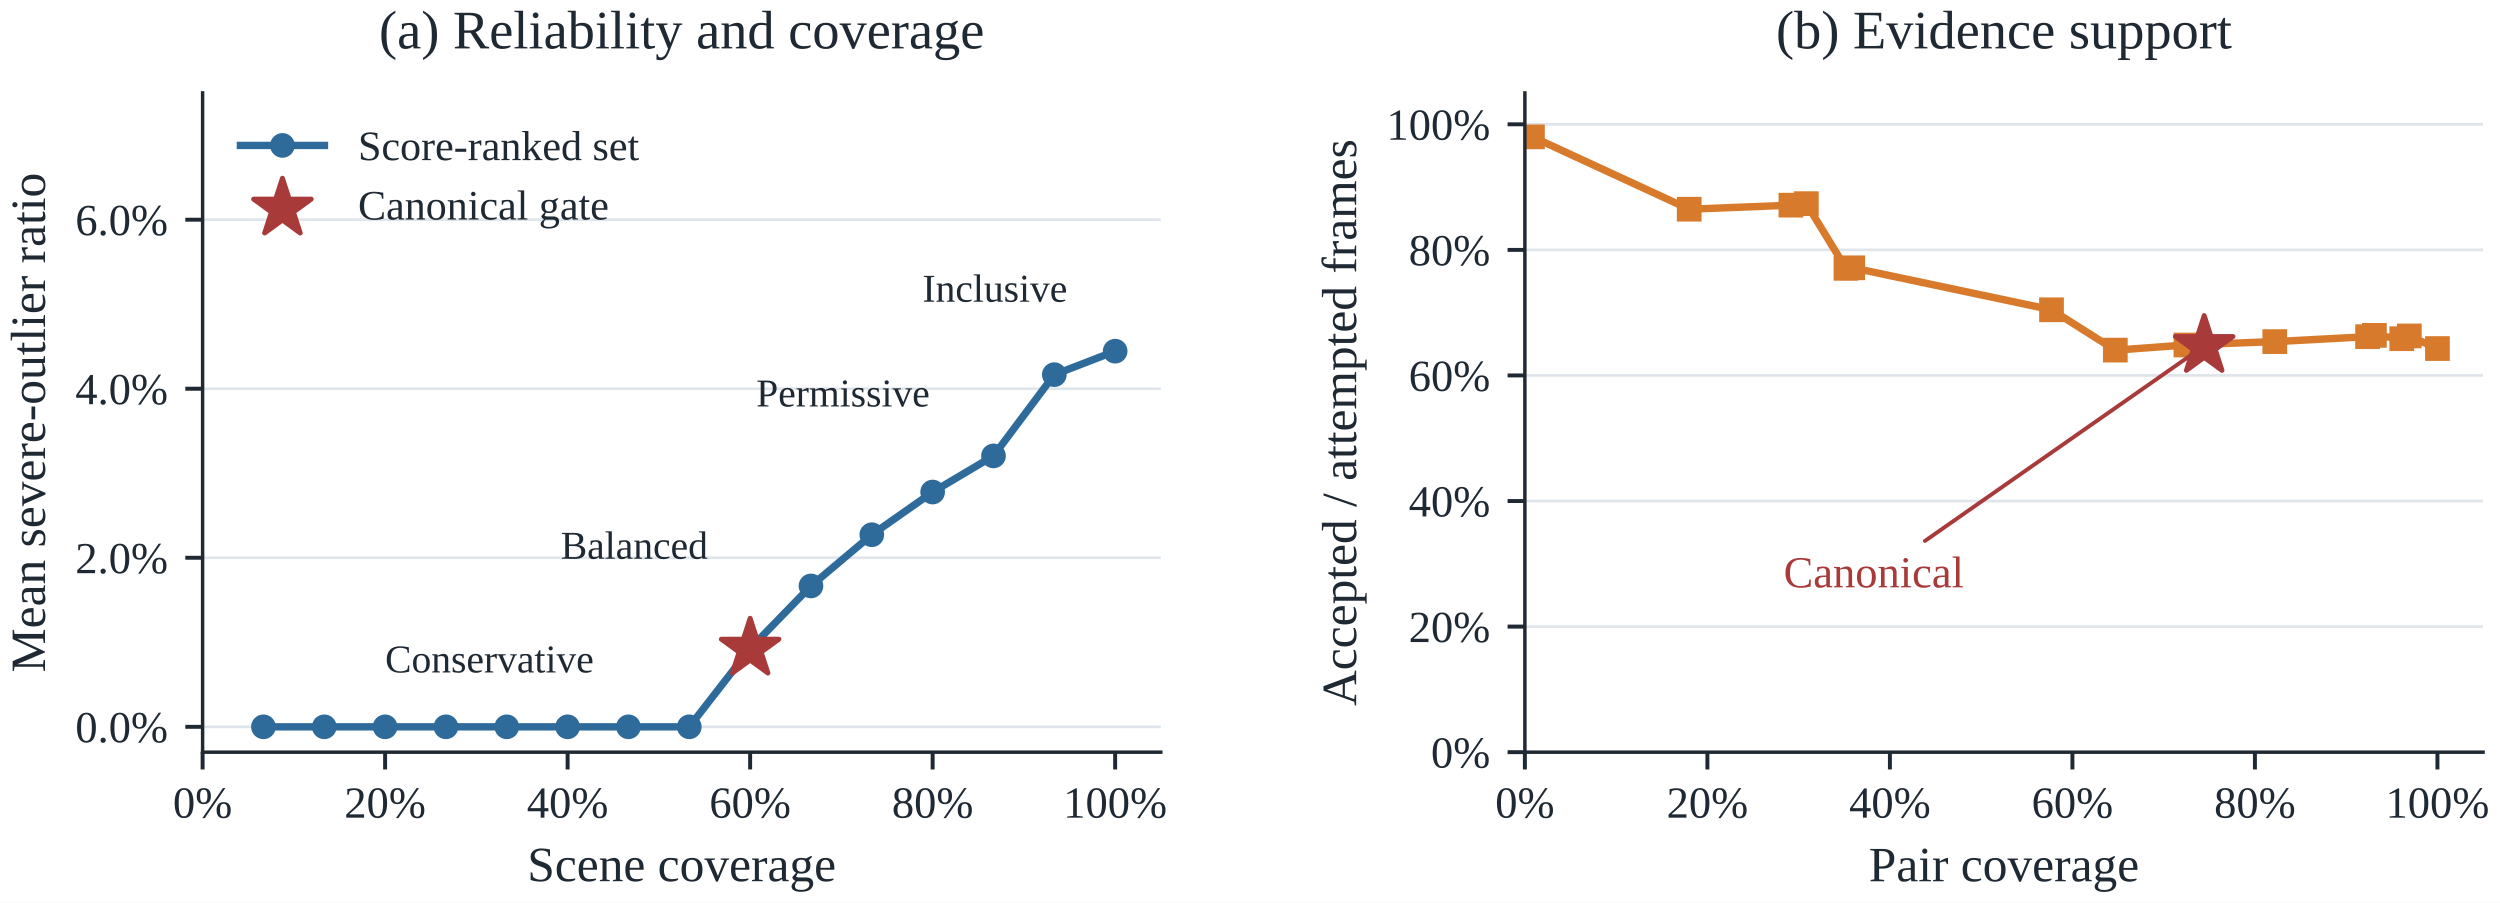
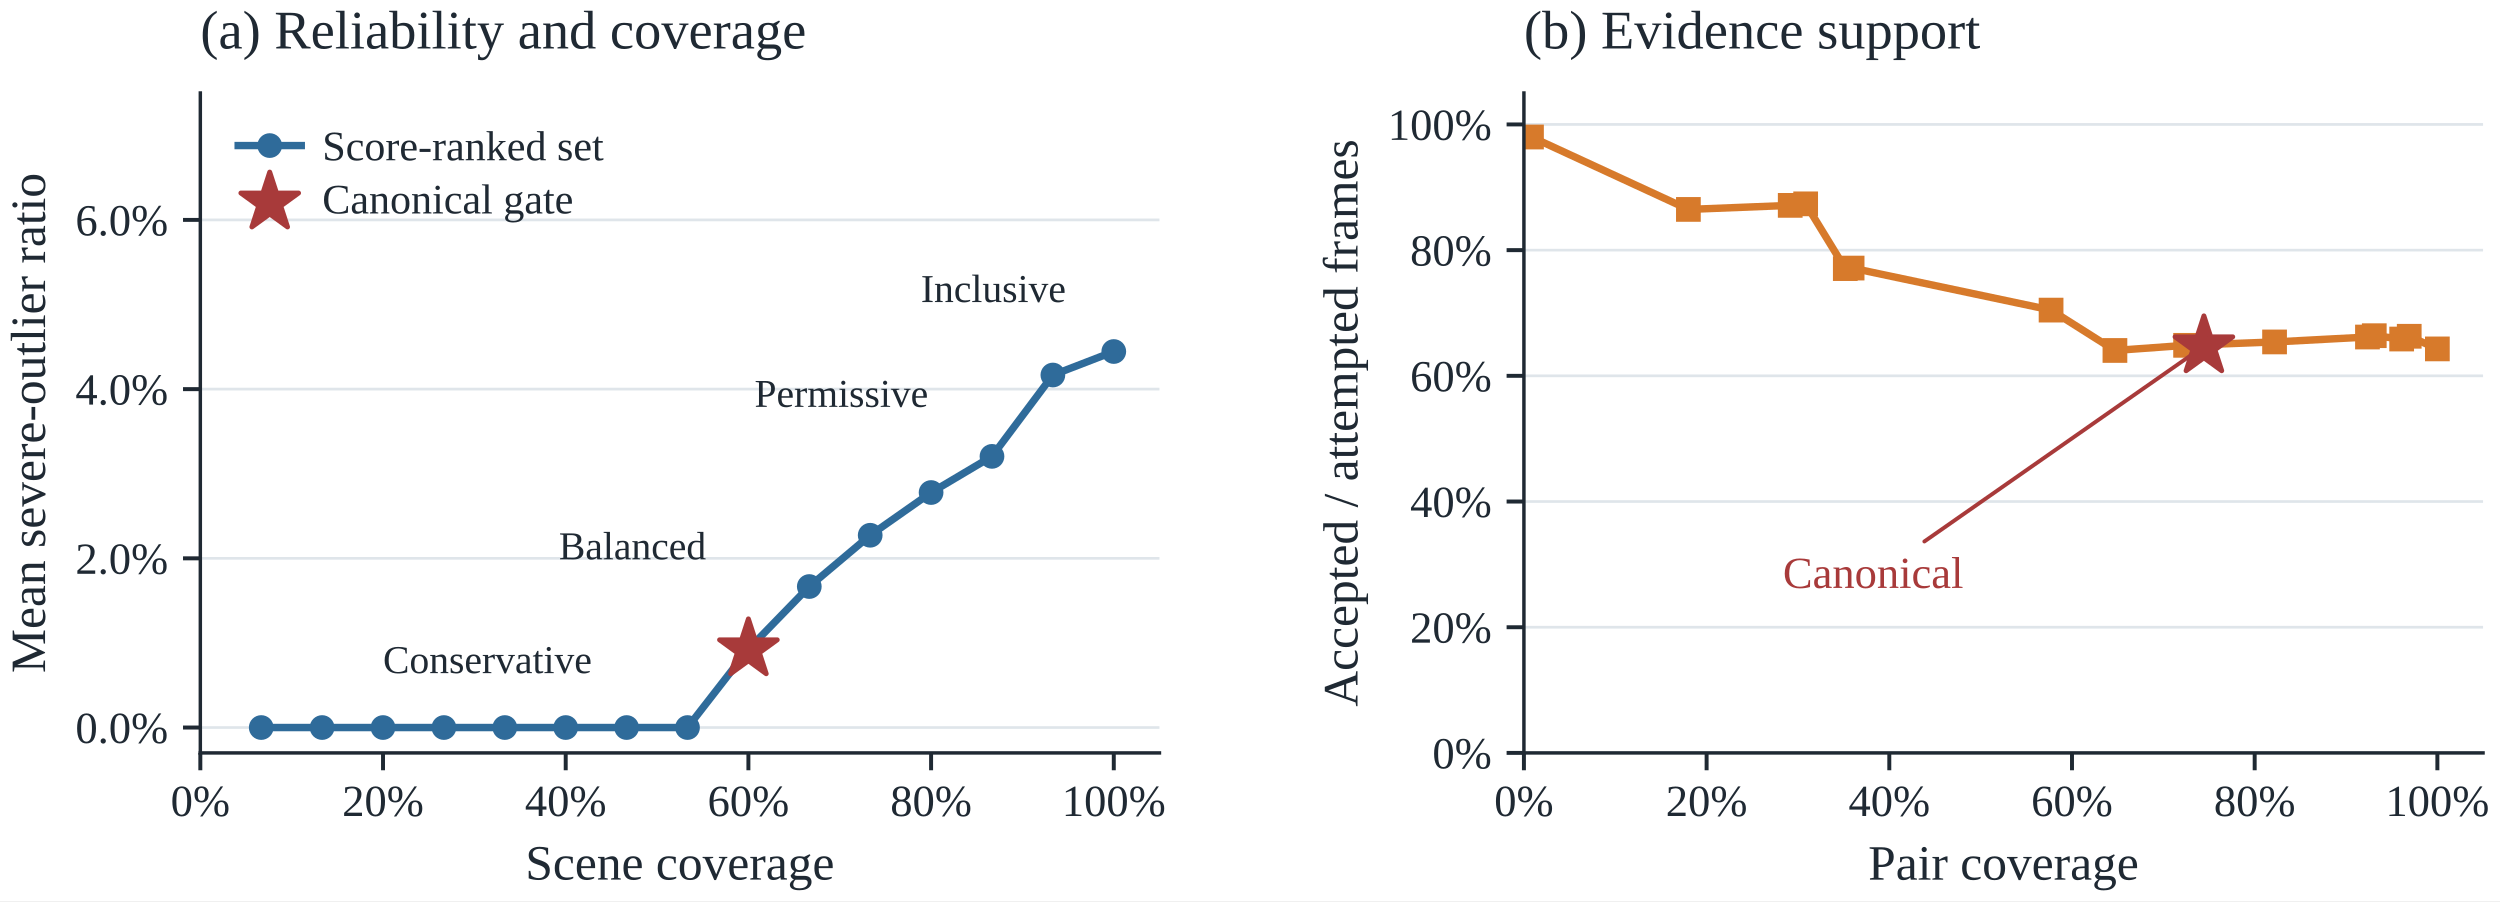
- <svg xmlns="http://www.w3.org/2000/svg" xmlns:xlink="http://www.w3.org/1999/xlink" width="505.793pt" height="182.614pt" viewBox="0 0 505.793 182.614" version="1.1">
+ <svg xmlns="http://www.w3.org/2000/svg" xmlns:xlink="http://www.w3.org/1999/xlink" width="505.293pt" height="182.114pt" viewBox="0 0 505.293 182.114" version="1.1">
  <defs>
    <style type="text/css">*{stroke-linejoin: round; stroke-linecap: butt}</style>
  </defs>
  <g id="figure_1">
    <g id="patch_1">
-       <path d="M 0 182.614 L 505.793 182.614 L 505.793 0 L 0 0 z " style="fill: #ffffff" />
+       <path d="M 0 182.114 L 505.293 182.114 L 505.293 0 L 0 0 z " style="fill: #ffffff" />
    </g>
    <g id="axes_1">
      <g id="patch_2">
-         <path d="M 40.99 152.178 L 234.845 152.178 L 234.845 18.798 L 40.99 18.798 z " style="fill: #ffffff" />
+         <path d="M 40.49 152.178 L 234.345 152.178 L 234.345 18.798 L 40.49 18.798 z " style="fill: #ffffff" />
      </g>
      <g id="matplotlib.axis_1">
        <g id="xtick_1">
          <g id="line2d_1">
            <defs>
-               <path id="m20f955e5fd" d="M 0 0 L 0 3.5 " style="stroke: #1f2933; stroke-width: 0.8" />
+               <path id="m9c04f6bc1d" d="M 0 0 L 0 3.5 " style="stroke: #1f2933; stroke-width: 0.8" />
            </defs>
            <g>
-               <use xlink:href="#m20f955e5fd" x="40.99" y="152.178" style="fill: #1f2933; stroke: #1f2933; stroke-width: 0.8" />
+               <use xlink:href="#m9c04f6bc1d" x="40.49" y="152.178" style="fill: #1f2933; stroke: #1f2933; stroke-width: 0.8" />
            </g>
          </g>
          <g id="text_1">
-             <text style="font-size: 9px; font-family: 'Times New Roman', 'DejaVu Serif', serif; text-anchor: middle; fill: #1f2933" x="40.99" y="165.428" transform="rotate(-0 40.98953 165.4275)">0%</text>
+             <text style="font-size: 9px; font-family: 'Times New Roman', 'DejaVu Serif', serif; text-anchor: middle; fill: #1f2933" x="40.49" y="164.928" transform="rotate(-0 40.48953 164.9275)">0%</text>
          </g>
        </g>
        <g id="xtick_2">
          <g id="line2d_2">
            <g>
-               <use xlink:href="#m20f955e5fd" x="77.914" y="152.178" style="fill: #1f2933; stroke: #1f2933; stroke-width: 0.8" />
+               <use xlink:href="#m9c04f6bc1d" x="77.414" y="152.178" style="fill: #1f2933; stroke: #1f2933; stroke-width: 0.8" />
            </g>
          </g>
          <g id="text_2">
-             <text style="font-size: 9px; font-family: 'Times New Roman', 'DejaVu Serif', serif; text-anchor: middle; fill: #1f2933" x="77.914" y="165.428" transform="rotate(-0 77.91438 165.4275)">20%</text>
+             <text style="font-size: 9px; font-family: 'Times New Roman', 'DejaVu Serif', serif; text-anchor: middle; fill: #1f2933" x="77.414" y="164.928" transform="rotate(-0 77.41438 164.9275)">20%</text>
          </g>
        </g>
        <g id="xtick_3">
          <g id="line2d_3">
            <g>
-               <use xlink:href="#m20f955e5fd" x="114.839" y="152.178" style="fill: #1f2933; stroke: #1f2933; stroke-width: 0.8" />
+               <use xlink:href="#m9c04f6bc1d" x="114.339" y="152.178" style="fill: #1f2933; stroke: #1f2933; stroke-width: 0.8" />
            </g>
          </g>
          <g id="text_3">
-             <text style="font-size: 9px; font-family: 'Times New Roman', 'DejaVu Serif', serif; text-anchor: middle; fill: #1f2933" x="114.839" y="165.428" transform="rotate(-0 114.8392 165.4275)">40%</text>
+             <text style="font-size: 9px; font-family: 'Times New Roman', 'DejaVu Serif', serif; text-anchor: middle; fill: #1f2933" x="114.339" y="164.928" transform="rotate(-0 114.3392 164.9275)">40%</text>
          </g>
        </g>
        <g id="xtick_4">
          <g id="line2d_4">
            <g>
-               <use xlink:href="#m20f955e5fd" x="151.764" y="152.178" style="fill: #1f2933; stroke: #1f2933; stroke-width: 0.8" />
+               <use xlink:href="#m9c04f6bc1d" x="151.264" y="152.178" style="fill: #1f2933; stroke: #1f2933; stroke-width: 0.8" />
            </g>
          </g>
          <g id="text_4">
-             <text style="font-size: 9px; font-family: 'Times New Roman', 'DejaVu Serif', serif; text-anchor: middle; fill: #1f2933" x="151.764" y="165.428" transform="rotate(-0 151.7641 165.4275)">60%</text>
+             <text style="font-size: 9px; font-family: 'Times New Roman', 'DejaVu Serif', serif; text-anchor: middle; fill: #1f2933" x="151.264" y="164.928" transform="rotate(-0 151.2641 164.9275)">60%</text>
          </g>
        </g>
        <g id="xtick_5">
          <g id="line2d_5">
            <g>
-               <use xlink:href="#m20f955e5fd" x="188.689" y="152.178" style="fill: #1f2933; stroke: #1f2933; stroke-width: 0.8" />
+               <use xlink:href="#m9c04f6bc1d" x="188.189" y="152.178" style="fill: #1f2933; stroke: #1f2933; stroke-width: 0.8" />
            </g>
          </g>
          <g id="text_5">
-             <text style="font-size: 9px; font-family: 'Times New Roman', 'DejaVu Serif', serif; text-anchor: middle; fill: #1f2933" x="188.689" y="165.428" transform="rotate(-0 188.6889 165.4275)">80%</text>
+             <text style="font-size: 9px; font-family: 'Times New Roman', 'DejaVu Serif', serif; text-anchor: middle; fill: #1f2933" x="188.189" y="164.928" transform="rotate(-0 188.1889 164.9275)">80%</text>
          </g>
        </g>
        <g id="xtick_6">
          <g id="line2d_6">
            <g>
-               <use xlink:href="#m20f955e5fd" x="225.614" y="152.178" style="fill: #1f2933; stroke: #1f2933; stroke-width: 0.8" />
+               <use xlink:href="#m9c04f6bc1d" x="225.114" y="152.178" style="fill: #1f2933; stroke: #1f2933; stroke-width: 0.8" />
            </g>
          </g>
          <g id="text_6">
-             <text style="font-size: 9px; font-family: 'Times New Roman', 'DejaVu Serif', serif; text-anchor: middle; fill: #1f2933" x="225.614" y="165.428" transform="rotate(-0 225.6138 165.4275)">100%</text>
+             <text style="font-size: 9px; font-family: 'Times New Roman', 'DejaVu Serif', serif; text-anchor: middle; fill: #1f2933" x="225.114" y="164.928" transform="rotate(-0 225.1138 164.9275)">100%</text>
          </g>
        </g>
        <g id="text_7">
-           <text style="font-size: 10px; font-family: 'Times New Roman', 'DejaVu Serif', serif; text-anchor: middle; fill: #1f2933" x="137.917" y="178.278" transform="rotate(-0 137.9173 178.2777)">Scene coverage</text>
+           <text style="font-size: 10px; font-family: 'Times New Roman', 'DejaVu Serif', serif; text-anchor: middle; fill: #1f2933" x="137.417" y="177.778" transform="rotate(-0 137.4173 177.7777)">Scene coverage</text>
        </g>
      </g>
      <g id="matplotlib.axis_2">
        <g id="ytick_1">
          <g id="line2d_7">
-             <path d="M 40.99 147.048 L 234.845 147.048 " clip-path="url(#p5c7370c238)" style="fill: none; stroke: #d9e0e6; stroke-opacity: 0.85; stroke-width: 0.55; stroke-linecap: square" />
+             <path d="M 40.49 147.048 L 234.345 147.048 " clip-path="url(#pe521126c94)" style="fill: none; stroke: #d9e0e6; stroke-opacity: 0.85; stroke-width: 0.55; stroke-linecap: square" />
          </g>
          <g id="line2d_8">
            <defs>
-               <path id="m988c5d1827" d="M 0 0 L -3.5 0 " style="stroke: #1f2933; stroke-width: 0.8" />
+               <path id="m0a3a9e6b62" d="M 0 0 L -3.5 0 " style="stroke: #1f2933; stroke-width: 0.8" />
            </defs>
            <g>
-               <use xlink:href="#m988c5d1827" x="40.99" y="147.048" style="fill: #1f2933; stroke: #1f2933; stroke-width: 0.8" />
+               <use xlink:href="#m0a3a9e6b62" x="40.49" y="147.048" style="fill: #1f2933; stroke: #1f2933; stroke-width: 0.8" />
            </g>
          </g>
          <g id="text_8">
            <text style="font-size: 9px; font-family: 'Times New Roman', 'DejaVu Serif', serif; text-anchor: end; fill: #1f2933" x="33.99" y="150.173" transform="rotate(-0 33.98953 150.1728)">0.0%</text>
          </g>
        </g>
        <g id="ytick_2">
          <g id="line2d_9">
-             <path d="M 40.99 112.848 L 234.845 112.848 " clip-path="url(#p5c7370c238)" style="fill: none; stroke: #d9e0e6; stroke-opacity: 0.85; stroke-width: 0.55; stroke-linecap: square" />
+             <path d="M 40.49 112.848 L 234.345 112.848 " clip-path="url(#pe521126c94)" style="fill: none; stroke: #d9e0e6; stroke-opacity: 0.85; stroke-width: 0.55; stroke-linecap: square" />
          </g>
          <g id="line2d_10">
            <g>
-               <use xlink:href="#m988c5d1827" x="40.99" y="112.848" style="fill: #1f2933; stroke: #1f2933; stroke-width: 0.8" />
+               <use xlink:href="#m0a3a9e6b62" x="40.49" y="112.848" style="fill: #1f2933; stroke: #1f2933; stroke-width: 0.8" />
            </g>
          </g>
          <g id="text_9">
            <text style="font-size: 9px; font-family: 'Times New Roman', 'DejaVu Serif', serif; text-anchor: end; fill: #1f2933" x="33.99" y="115.973" transform="rotate(-0 33.98953 115.9728)">2.0%</text>
          </g>
        </g>
        <g id="ytick_3">
          <g id="line2d_11">
-             <path d="M 40.99 78.648 L 234.845 78.648 " clip-path="url(#p5c7370c238)" style="fill: none; stroke: #d9e0e6; stroke-opacity: 0.85; stroke-width: 0.55; stroke-linecap: square" />
+             <path d="M 40.49 78.648 L 234.345 78.648 " clip-path="url(#pe521126c94)" style="fill: none; stroke: #d9e0e6; stroke-opacity: 0.85; stroke-width: 0.55; stroke-linecap: square" />
          </g>
          <g id="line2d_12">
            <g>
-               <use xlink:href="#m988c5d1827" x="40.99" y="78.648" style="fill: #1f2933; stroke: #1f2933; stroke-width: 0.8" />
+               <use xlink:href="#m0a3a9e6b62" x="40.49" y="78.648" style="fill: #1f2933; stroke: #1f2933; stroke-width: 0.8" />
            </g>
          </g>
          <g id="text_10">
            <text style="font-size: 9px; font-family: 'Times New Roman', 'DejaVu Serif', serif; text-anchor: end; fill: #1f2933" x="33.99" y="81.773" transform="rotate(-0 33.98953 81.77281)">4.0%</text>
          </g>
        </g>
        <g id="ytick_4">
          <g id="line2d_13">
-             <path d="M 40.99 44.448 L 234.845 44.448 " clip-path="url(#p5c7370c238)" style="fill: none; stroke: #d9e0e6; stroke-opacity: 0.85; stroke-width: 0.55; stroke-linecap: square" />
+             <path d="M 40.49 44.448 L 234.345 44.448 " clip-path="url(#pe521126c94)" style="fill: none; stroke: #d9e0e6; stroke-opacity: 0.85; stroke-width: 0.55; stroke-linecap: square" />
          </g>
          <g id="line2d_14">
            <g>
-               <use xlink:href="#m988c5d1827" x="40.99" y="44.448" style="fill: #1f2933; stroke: #1f2933; stroke-width: 0.8" />
+               <use xlink:href="#m0a3a9e6b62" x="40.49" y="44.448" style="fill: #1f2933; stroke: #1f2933; stroke-width: 0.8" />
            </g>
          </g>
          <g id="text_11">
            <text style="font-size: 9px; font-family: 'Times New Roman', 'DejaVu Serif', serif; text-anchor: end; fill: #1f2933" x="33.99" y="47.573" transform="rotate(-0 33.98953 47.57281)">6.0%</text>
          </g>
        </g>
        <g id="text_12">
          <text style="font-size: 10px; font-family: 'Times New Roman', 'DejaVu Serif', serif; text-anchor: middle; fill: #1f2933" x="9.104" y="85.488" transform="rotate(-90 9.10375 85.48812)">Mean severe-outlier ratio</text>
        </g>
      </g>
      <g id="line2d_15">
-         <path d="M 53.298 147.048 L 65.606 147.048 L 77.914 147.048 L 90.223 147.048 L 102.531 147.048 L 114.839 147.048 L 127.148 147.048 L 139.456 147.048 L 151.764 131.215 L 164.072 118.548 L 176.381 108.184 L 188.689 99.548 L 200.997 92.24 L 213.305 75.798 L 225.614 71.048 " clip-path="url(#p5c7370c238)" style="fill: none; stroke: #2f6b9a; stroke-width: 1.5; stroke-linecap: square" />
+         <path d="M 52.798 147.048 L 65.106 147.048 L 77.414 147.048 L 89.723 147.048 L 102.031 147.048 L 114.339 147.048 L 126.648 147.048 L 138.956 147.048 L 151.264 131.215 L 163.572 118.548 L 175.881 108.184 L 188.189 99.548 L 200.497 92.24 L 212.805 75.798 L 225.114 71.048 " clip-path="url(#pe521126c94)" style="fill: none; stroke: #2f6b9a; stroke-width: 1.5; stroke-linecap: square" />
        <defs>
-           <path id="mc84e847765" d="M 0 2 C 0.53 2 1.039 1.789 1.414 1.414 C 1.789 1.039 2 0.53 2 0 C 2 -0.53 1.789 -1.039 1.414 -1.414 C 1.039 -1.789 0.53 -2 0 -2 C -0.53 -2 -1.039 -1.789 -1.414 -1.414 C -1.789 -1.039 -2 -0.53 -2 0 C -2 0.53 -1.789 1.039 -1.414 1.414 C -1.039 1.789 -0.53 2 0 2 z " style="stroke: #2f6b9a" />
+           <path id="ma79509c60e" d="M 0 2 C 0.53 2 1.039 1.789 1.414 1.414 C 1.789 1.039 2 0.53 2 0 C 2 -0.53 1.789 -1.039 1.414 -1.414 C 1.039 -1.789 0.53 -2 0 -2 C -0.53 -2 -1.039 -1.789 -1.414 -1.414 C -1.789 -1.039 -2 -0.53 -2 0 C -2 0.53 -1.789 1.039 -1.414 1.414 C -1.039 1.789 -0.53 2 0 2 z " style="stroke: #2f6b9a" />
        </defs>
-         <g clip-path="url(#p5c7370c238)">
-           <use xlink:href="#mc84e847765" x="53.298" y="147.048" style="fill: #2f6b9a; stroke: #2f6b9a" />
-           <use xlink:href="#mc84e847765" x="65.606" y="147.048" style="fill: #2f6b9a; stroke: #2f6b9a" />
-           <use xlink:href="#mc84e847765" x="77.914" y="147.048" style="fill: #2f6b9a; stroke: #2f6b9a" />
-           <use xlink:href="#mc84e847765" x="90.223" y="147.048" style="fill: #2f6b9a; stroke: #2f6b9a" />
-           <use xlink:href="#mc84e847765" x="102.531" y="147.048" style="fill: #2f6b9a; stroke: #2f6b9a" />
-           <use xlink:href="#mc84e847765" x="114.839" y="147.048" style="fill: #2f6b9a; stroke: #2f6b9a" />
-           <use xlink:href="#mc84e847765" x="127.148" y="147.048" style="fill: #2f6b9a; stroke: #2f6b9a" />
-           <use xlink:href="#mc84e847765" x="139.456" y="147.048" style="fill: #2f6b9a; stroke: #2f6b9a" />
-           <use xlink:href="#mc84e847765" x="151.764" y="131.215" style="fill: #2f6b9a; stroke: #2f6b9a" />
-           <use xlink:href="#mc84e847765" x="164.072" y="118.548" style="fill: #2f6b9a; stroke: #2f6b9a" />
-           <use xlink:href="#mc84e847765" x="176.381" y="108.184" style="fill: #2f6b9a; stroke: #2f6b9a" />
-           <use xlink:href="#mc84e847765" x="188.689" y="99.548" style="fill: #2f6b9a; stroke: #2f6b9a" />
-           <use xlink:href="#mc84e847765" x="200.997" y="92.24" style="fill: #2f6b9a; stroke: #2f6b9a" />
-           <use xlink:href="#mc84e847765" x="213.305" y="75.798" style="fill: #2f6b9a; stroke: #2f6b9a" />
-           <use xlink:href="#mc84e847765" x="225.614" y="71.048" style="fill: #2f6b9a; stroke: #2f6b9a" />
+         <g clip-path="url(#pe521126c94)">
+           <use xlink:href="#ma79509c60e" x="52.798" y="147.048" style="fill: #2f6b9a; stroke: #2f6b9a" />
+           <use xlink:href="#ma79509c60e" x="65.106" y="147.048" style="fill: #2f6b9a; stroke: #2f6b9a" />
+           <use xlink:href="#ma79509c60e" x="77.414" y="147.048" style="fill: #2f6b9a; stroke: #2f6b9a" />
+           <use xlink:href="#ma79509c60e" x="89.723" y="147.048" style="fill: #2f6b9a; stroke: #2f6b9a" />
+           <use xlink:href="#ma79509c60e" x="102.031" y="147.048" style="fill: #2f6b9a; stroke: #2f6b9a" />
+           <use xlink:href="#ma79509c60e" x="114.339" y="147.048" style="fill: #2f6b9a; stroke: #2f6b9a" />
+           <use xlink:href="#ma79509c60e" x="126.648" y="147.048" style="fill: #2f6b9a; stroke: #2f6b9a" />
+           <use xlink:href="#ma79509c60e" x="138.956" y="147.048" style="fill: #2f6b9a; stroke: #2f6b9a" />
+           <use xlink:href="#ma79509c60e" x="151.264" y="131.215" style="fill: #2f6b9a; stroke: #2f6b9a" />
+           <use xlink:href="#ma79509c60e" x="163.572" y="118.548" style="fill: #2f6b9a; stroke: #2f6b9a" />
+           <use xlink:href="#ma79509c60e" x="175.881" y="108.184" style="fill: #2f6b9a; stroke: #2f6b9a" />
+           <use xlink:href="#ma79509c60e" x="188.189" y="99.548" style="fill: #2f6b9a; stroke: #2f6b9a" />
+           <use xlink:href="#ma79509c60e" x="200.497" y="92.24" style="fill: #2f6b9a; stroke: #2f6b9a" />
+           <use xlink:href="#ma79509c60e" x="212.805" y="75.798" style="fill: #2f6b9a; stroke: #2f6b9a" />
+           <use xlink:href="#ma79509c60e" x="225.114" y="71.048" style="fill: #2f6b9a; stroke: #2f6b9a" />
        </g>
      </g>
      <g id="patch_3">
-         <path d="M 40.99 152.178 L 40.99 18.798 " style="fill: none; stroke: #1f2933; stroke-width: 0.7; stroke-linejoin: miter; stroke-linecap: square" />
+         <path d="M 40.49 152.178 L 40.49 18.798 " style="fill: none; stroke: #1f2933; stroke-width: 0.7; stroke-linejoin: miter; stroke-linecap: square" />
      </g>
      <g id="patch_4">
-         <path d="M 40.99 152.178 L 234.845 152.178 " style="fill: none; stroke: #1f2933; stroke-width: 0.7; stroke-linejoin: miter; stroke-linecap: square" />
+         <path d="M 40.49 152.178 L 234.345 152.178 " style="fill: none; stroke: #1f2933; stroke-width: 0.7; stroke-linejoin: miter; stroke-linecap: square" />
      </g>
      <g id="text_13">
-         <text style="font-size: 8px; font-family: 'Times New Roman', 'DejaVu Serif', serif; text-anchor: start; fill: #1f2933" x="77.914" y="136.048" transform="rotate(-0 77.91438 136.0481)">Conservative</text>
+         <text style="font-size: 8px; font-family: 'Times New Roman', 'DejaVu Serif', serif; text-anchor: start; fill: #1f2933" x="77.414" y="136.048" transform="rotate(-0 77.41438 136.0481)">Conservative</text>
      </g>
      <g id="text_14">
-         <text style="font-size: 8px; font-family: 'Times New Roman', 'DejaVu Serif', serif; text-anchor: start; fill: #1f2933" x="113.456" y="113.048" transform="rotate(-0 113.4558 113.0481)">Balanced</text>
+         <text style="font-size: 8px; font-family: 'Times New Roman', 'DejaVu Serif', serif; text-anchor: start; fill: #1f2933" x="112.956" y="113.048" transform="rotate(-0 112.9558 113.0481)">Balanced</text>
      </g>
      <g id="text_15">
-         <text style="font-size: 8px; font-family: 'Times New Roman', 'DejaVu Serif', serif; text-anchor: start; fill: #1f2933" x="152.997" y="82.24" transform="rotate(-0 152.9972 82.24043)">Permissive</text>
+         <text style="font-size: 8px; font-family: 'Times New Roman', 'DejaVu Serif', serif; text-anchor: start; fill: #1f2933" x="152.497" y="82.24" transform="rotate(-0 152.4972 82.24043)">Permissive</text>
      </g>
      <g id="text_16">
-         <text style="font-size: 8px; font-family: 'Times New Roman', 'DejaVu Serif', serif; text-anchor: start; fill: #1f2933" x="186.614" y="61.048" transform="rotate(-0 186.6138 61.04812)">Inclusive</text>
+         <text style="font-size: 8px; font-family: 'Times New Roman', 'DejaVu Serif', serif; text-anchor: start; fill: #1f2933" x="186.114" y="61.048" transform="rotate(-0 186.1138 61.04812)">Inclusive</text>
      </g>
      <g id="text_17">
-         <text style="font-size: 11px; font-family: 'Times New Roman', 'DejaVu Serif', serif; text-anchor: middle; fill: #1f2933" x="137.917" y="9.798" transform="rotate(-0 137.9173 9.798125)">(a) Reliability and coverage</text>
+         <text style="font-size: 11px; font-family: 'Times New Roman', 'DejaVu Serif', serif; text-anchor: start; fill: #1f2933" x="40.49" y="9.798" transform="rotate(-0 40.48953 9.798125)">(a) Reliability and coverage</text>
      </g>
      <g id="PathCollection_1">
        <defs>
-           <path id="m97093d3f0e" d="M 0 -6.124 L -1.375 -1.892 L -5.824 -1.892 L -2.225 0.723 L -3.599 4.954 L -0 2.339 L 3.599 4.954 L 2.225 0.723 L 5.824 -1.892 L 1.375 -1.892 z " style="stroke: #a83a3a" />
+           <path id="m2dbf27c40d" d="M 0 -6.124 L -1.375 -1.892 L -5.824 -1.892 L -2.225 0.723 L -3.599 4.954 L -0 2.339 L 3.599 4.954 L 2.225 0.723 L 5.824 -1.892 L 1.375 -1.892 z " style="stroke: #a83a3a" />
        </defs>
-         <g clip-path="url(#p5c7370c238)">
-           <use xlink:href="#m97093d3f0e" x="151.764" y="131.215" style="fill: #a83a3a; stroke: #a83a3a" />
+         <g clip-path="url(#pe521126c94)">
+           <use xlink:href="#m2dbf27c40d" x="151.264" y="131.215" style="fill: #a83a3a; stroke: #a83a3a" />
        </g>
      </g>
      <g id="legend_1">
        <g id="line2d_16">
-           <path d="M 48.64 29.423 L 57.14 29.423 L 65.64 29.423 " style="fill: none; stroke: #2f6b9a; stroke-width: 1.5; stroke-linecap: square" />
+           <path d="M 48.14 29.423 L 54.515 29.423 L 60.89 29.423 " style="fill: none; stroke: #2f6b9a; stroke-width: 1.5; stroke-linecap: square" />
          <g>
-             <use xlink:href="#mc84e847765" x="57.14" y="29.423" style="fill: #2f6b9a; stroke: #2f6b9a" />
+             <use xlink:href="#ma79509c60e" x="54.515" y="29.423" style="fill: #2f6b9a; stroke: #2f6b9a" />
          </g>
        </g>
        <g id="text_18">
-           <text style="font-size: 8.5px; font-family: 'Times New Roman', 'DejaVu Serif', serif; text-anchor: start; fill: #1f2933" x="72.44" y="32.398" transform="rotate(-0 72.43953 32.39813)">Score-ranked set</text>
+           <text style="font-size: 8.5px; font-family: 'Times New Roman', 'DejaVu Serif', serif; text-anchor: start; fill: #1f2933" x="65.14" y="32.398" transform="rotate(-0 65.13953 32.39813)">Score-ranked set</text>
        </g>
        <g id="PathCollection_2">
          <g>
-             <use xlink:href="#m97093d3f0e" x="57.14" y="42.185" style="fill: #a83a3a; stroke: #a83a3a" />
+             <use xlink:href="#m2dbf27c40d" x="54.515" y="40.91" style="fill: #a83a3a; stroke: #a83a3a" />
          </g>
        </g>
        <g id="text_19">
-           <text style="font-size: 8.5px; font-family: 'Times New Roman', 'DejaVu Serif', serif; text-anchor: start; fill: #1f2933" x="72.44" y="44.416" transform="rotate(-0 72.43953 44.41633)">Canonical gate</text>
+           <text style="font-size: 8.5px; font-family: 'Times New Roman', 'DejaVu Serif', serif; text-anchor: start; fill: #1f2933" x="65.14" y="43.141" transform="rotate(-0 65.13953 43.14133)">Canonical gate</text>
        </g>
      </g>
    </g>
    <g id="axes_2">
      <g id="patch_5">
-         <path d="M 308.51 152.178 L 502.366 152.178 L 502.366 18.798 L 308.51 18.798 z " style="fill: #ffffff" />
+         <path d="M 308.01 152.178 L 501.866 152.178 L 501.866 18.798 L 308.01 18.798 z " style="fill: #ffffff" />
      </g>
      <g id="matplotlib.axis_3">
        <g id="xtick_7">
          <g id="line2d_17">
            <g>
-               <use xlink:href="#m20f955e5fd" x="308.51" y="152.178" style="fill: #1f2933; stroke: #1f2933; stroke-width: 0.8" />
+               <use xlink:href="#m9c04f6bc1d" x="308.01" y="152.178" style="fill: #1f2933; stroke: #1f2933; stroke-width: 0.8" />
            </g>
          </g>
          <g id="text_20">
-             <text style="font-size: 9px; font-family: 'Times New Roman', 'DejaVu Serif', serif; text-anchor: middle; fill: #1f2933" x="308.51" y="165.428" transform="rotate(-0 308.5101 165.4275)">0%</text>
+             <text style="font-size: 9px; font-family: 'Times New Roman', 'DejaVu Serif', serif; text-anchor: middle; fill: #1f2933" x="308.01" y="164.928" transform="rotate(-0 308.0101 164.9275)">0%</text>
          </g>
        </g>
        <g id="xtick_8">
          <g id="line2d_18">
            <g>
-               <use xlink:href="#m20f955e5fd" x="345.435" y="152.178" style="fill: #1f2933; stroke: #1f2933; stroke-width: 0.8" />
+               <use xlink:href="#m9c04f6bc1d" x="344.935" y="152.178" style="fill: #1f2933; stroke: #1f2933; stroke-width: 0.8" />
            </g>
          </g>
          <g id="text_21">
-             <text style="font-size: 9px; font-family: 'Times New Roman', 'DejaVu Serif', serif; text-anchor: middle; fill: #1f2933" x="345.435" y="165.428" transform="rotate(-0 345.4349 165.4275)">20%</text>
+             <text style="font-size: 9px; font-family: 'Times New Roman', 'DejaVu Serif', serif; text-anchor: middle; fill: #1f2933" x="344.935" y="164.928" transform="rotate(-0 344.9349 164.9275)">20%</text>
          </g>
        </g>
        <g id="xtick_9">
          <g id="line2d_19">
            <g>
-               <use xlink:href="#m20f955e5fd" x="382.36" y="152.178" style="fill: #1f2933; stroke: #1f2933; stroke-width: 0.8" />
+               <use xlink:href="#m9c04f6bc1d" x="381.86" y="152.178" style="fill: #1f2933; stroke: #1f2933; stroke-width: 0.8" />
            </g>
          </g>
          <g id="text_22">
-             <text style="font-size: 9px; font-family: 'Times New Roman', 'DejaVu Serif', serif; text-anchor: middle; fill: #1f2933" x="382.36" y="165.428" transform="rotate(-0 382.3598 165.4275)">40%</text>
+             <text style="font-size: 9px; font-family: 'Times New Roman', 'DejaVu Serif', serif; text-anchor: middle; fill: #1f2933" x="381.86" y="164.928" transform="rotate(-0 381.8598 164.9275)">40%</text>
          </g>
        </g>
        <g id="xtick_10">
          <g id="line2d_20">
            <g>
-               <use xlink:href="#m20f955e5fd" x="419.285" y="152.178" style="fill: #1f2933; stroke: #1f2933; stroke-width: 0.8" />
+               <use xlink:href="#m9c04f6bc1d" x="418.785" y="152.178" style="fill: #1f2933; stroke: #1f2933; stroke-width: 0.8" />
            </g>
          </g>
          <g id="text_23">
-             <text style="font-size: 9px; font-family: 'Times New Roman', 'DejaVu Serif', serif; text-anchor: middle; fill: #1f2933" x="419.285" y="165.428" transform="rotate(-0 419.2846 165.4275)">60%</text>
+             <text style="font-size: 9px; font-family: 'Times New Roman', 'DejaVu Serif', serif; text-anchor: middle; fill: #1f2933" x="418.785" y="164.928" transform="rotate(-0 418.7846 164.9275)">60%</text>
          </g>
        </g>
        <g id="xtick_11">
          <g id="line2d_21">
            <g>
-               <use xlink:href="#m20f955e5fd" x="456.209" y="152.178" style="fill: #1f2933; stroke: #1f2933; stroke-width: 0.8" />
+               <use xlink:href="#m9c04f6bc1d" x="455.709" y="152.178" style="fill: #1f2933; stroke: #1f2933; stroke-width: 0.8" />
            </g>
          </g>
          <g id="text_24">
-             <text style="font-size: 9px; font-family: 'Times New Roman', 'DejaVu Serif', serif; text-anchor: middle; fill: #1f2933" x="456.209" y="165.428" transform="rotate(-0 456.2095 165.4275)">80%</text>
+             <text style="font-size: 9px; font-family: 'Times New Roman', 'DejaVu Serif', serif; text-anchor: middle; fill: #1f2933" x="455.709" y="164.928" transform="rotate(-0 455.7095 164.9275)">80%</text>
          </g>
        </g>
        <g id="xtick_12">
          <g id="line2d_22">
            <g>
-               <use xlink:href="#m20f955e5fd" x="493.134" y="152.178" style="fill: #1f2933; stroke: #1f2933; stroke-width: 0.8" />
+               <use xlink:href="#m9c04f6bc1d" x="492.634" y="152.178" style="fill: #1f2933; stroke: #1f2933; stroke-width: 0.8" />
            </g>
          </g>
          <g id="text_25">
-             <text style="font-size: 9px; font-family: 'Times New Roman', 'DejaVu Serif', serif; text-anchor: middle; fill: #1f2933" x="493.134" y="165.428" transform="rotate(-0 493.1343 165.4275)">100%</text>
+             <text style="font-size: 9px; font-family: 'Times New Roman', 'DejaVu Serif', serif; text-anchor: middle; fill: #1f2933" x="492.634" y="164.928" transform="rotate(-0 492.6343 164.9275)">100%</text>
          </g>
        </g>
        <g id="text_26">
-           <text style="font-size: 10px; font-family: 'Times New Roman', 'DejaVu Serif', serif; text-anchor: middle; fill: #1f2933" x="405.438" y="178.296" transform="rotate(-0 405.4378 178.2964)">Pair coverage</text>
+           <text style="font-size: 10px; font-family: 'Times New Roman', 'DejaVu Serif', serif; text-anchor: middle; fill: #1f2933" x="404.938" y="177.796" transform="rotate(-0 404.9378 177.7964)">Pair coverage</text>
        </g>
      </g>
      <g id="matplotlib.axis_4">
        <g id="ytick_5">
          <g id="line2d_23">
-             <path d="M 308.51 152.178 L 502.366 152.178 " clip-path="url(#p1e7b1f5545)" style="fill: none; stroke: #d9e0e6; stroke-opacity: 0.85; stroke-width: 0.55; stroke-linecap: square" />
+             <path d="M 308.01 152.178 L 501.866 152.178 " clip-path="url(#p7d4c1bff6b)" style="fill: none; stroke: #d9e0e6; stroke-opacity: 0.85; stroke-width: 0.55; stroke-linecap: square" />
          </g>
          <g id="line2d_24">
            <g>
-               <use xlink:href="#m988c5d1827" x="308.51" y="152.178" style="fill: #1f2933; stroke: #1f2933; stroke-width: 0.8" />
+               <use xlink:href="#m0a3a9e6b62" x="308.01" y="152.178" style="fill: #1f2933; stroke: #1f2933; stroke-width: 0.8" />
            </g>
          </g>
          <g id="text_27">
            <text style="font-size: 9px; font-family: 'Times New Roman', 'DejaVu Serif', serif; text-anchor: end; fill: #1f2933" x="301.51" y="155.303" transform="rotate(-0 301.5101 155.3028)">0%</text>
          </g>
        </g>
        <g id="ytick_6">
          <g id="line2d_25">
-             <path d="M 308.51 126.772 L 502.366 126.772 " clip-path="url(#p1e7b1f5545)" style="fill: none; stroke: #d9e0e6; stroke-opacity: 0.85; stroke-width: 0.55; stroke-linecap: square" />
+             <path d="M 308.01 126.772 L 501.866 126.772 " clip-path="url(#p7d4c1bff6b)" style="fill: none; stroke: #d9e0e6; stroke-opacity: 0.85; stroke-width: 0.55; stroke-linecap: square" />
          </g>
          <g id="line2d_26">
            <g>
-               <use xlink:href="#m988c5d1827" x="308.51" y="126.772" style="fill: #1f2933; stroke: #1f2933; stroke-width: 0.8" />
+               <use xlink:href="#m0a3a9e6b62" x="308.01" y="126.772" style="fill: #1f2933; stroke: #1f2933; stroke-width: 0.8" />
            </g>
          </g>
          <g id="text_28">
            <text style="font-size: 9px; font-family: 'Times New Roman', 'DejaVu Serif', serif; text-anchor: end; fill: #1f2933" x="301.51" y="129.897" transform="rotate(-0 301.5101 129.8971)">20%</text>
          </g>
        </g>
        <g id="ytick_7">
          <g id="line2d_27">
-             <path d="M 308.51 101.367 L 502.366 101.367 " clip-path="url(#p1e7b1f5545)" style="fill: none; stroke: #d9e0e6; stroke-opacity: 0.85; stroke-width: 0.55; stroke-linecap: square" />
+             <path d="M 308.01 101.367 L 501.866 101.367 " clip-path="url(#p7d4c1bff6b)" style="fill: none; stroke: #d9e0e6; stroke-opacity: 0.85; stroke-width: 0.55; stroke-linecap: square" />
          </g>
          <g id="line2d_28">
            <g>
-               <use xlink:href="#m988c5d1827" x="308.51" y="101.367" style="fill: #1f2933; stroke: #1f2933; stroke-width: 0.8" />
+               <use xlink:href="#m0a3a9e6b62" x="308.01" y="101.367" style="fill: #1f2933; stroke: #1f2933; stroke-width: 0.8" />
            </g>
          </g>
          <g id="text_29">
            <text style="font-size: 9px; font-family: 'Times New Roman', 'DejaVu Serif', serif; text-anchor: end; fill: #1f2933" x="301.51" y="104.491" transform="rotate(-0 301.5101 104.4914)">40%</text>
          </g>
        </g>
        <g id="ytick_8">
          <g id="line2d_29">
-             <path d="M 308.51 75.961 L 502.366 75.961 " clip-path="url(#p1e7b1f5545)" style="fill: none; stroke: #d9e0e6; stroke-opacity: 0.85; stroke-width: 0.55; stroke-linecap: square" />
+             <path d="M 308.01 75.961 L 501.866 75.961 " clip-path="url(#p7d4c1bff6b)" style="fill: none; stroke: #d9e0e6; stroke-opacity: 0.85; stroke-width: 0.55; stroke-linecap: square" />
          </g>
          <g id="line2d_30">
            <g>
-               <use xlink:href="#m988c5d1827" x="308.51" y="75.961" style="fill: #1f2933; stroke: #1f2933; stroke-width: 0.8" />
+               <use xlink:href="#m0a3a9e6b62" x="308.01" y="75.961" style="fill: #1f2933; stroke: #1f2933; stroke-width: 0.8" />
            </g>
          </g>
          <g id="text_30">
            <text style="font-size: 9px; font-family: 'Times New Roman', 'DejaVu Serif', serif; text-anchor: end; fill: #1f2933" x="301.51" y="79.086" transform="rotate(-0 301.5101 79.08567)">60%</text>
          </g>
        </g>
        <g id="ytick_9">
          <g id="line2d_31">
-             <path d="M 308.51 50.555 L 502.366 50.555 " clip-path="url(#p1e7b1f5545)" style="fill: none; stroke: #d9e0e6; stroke-opacity: 0.85; stroke-width: 0.55; stroke-linecap: square" />
+             <path d="M 308.01 50.555 L 501.866 50.555 " clip-path="url(#p7d4c1bff6b)" style="fill: none; stroke: #d9e0e6; stroke-opacity: 0.85; stroke-width: 0.55; stroke-linecap: square" />
          </g>
          <g id="line2d_32">
            <g>
-               <use xlink:href="#m988c5d1827" x="308.51" y="50.555" style="fill: #1f2933; stroke: #1f2933; stroke-width: 0.8" />
+               <use xlink:href="#m0a3a9e6b62" x="308.01" y="50.555" style="fill: #1f2933; stroke: #1f2933; stroke-width: 0.8" />
            </g>
          </g>
          <g id="text_31">
            <text style="font-size: 9px; font-family: 'Times New Roman', 'DejaVu Serif', serif; text-anchor: end; fill: #1f2933" x="301.51" y="53.68" transform="rotate(-0 301.5101 53.67995)">80%</text>
          </g>
        </g>
        <g id="ytick_10">
          <g id="line2d_33">
-             <path d="M 308.51 25.15 L 502.366 25.15 " clip-path="url(#p1e7b1f5545)" style="fill: none; stroke: #d9e0e6; stroke-opacity: 0.85; stroke-width: 0.55; stroke-linecap: square" />
+             <path d="M 308.01 25.15 L 501.866 25.15 " clip-path="url(#p7d4c1bff6b)" style="fill: none; stroke: #d9e0e6; stroke-opacity: 0.85; stroke-width: 0.55; stroke-linecap: square" />
          </g>
          <g id="line2d_34">
            <g>
-               <use xlink:href="#m988c5d1827" x="308.51" y="25.15" style="fill: #1f2933; stroke: #1f2933; stroke-width: 0.8" />
+               <use xlink:href="#m0a3a9e6b62" x="308.01" y="25.15" style="fill: #1f2933; stroke: #1f2933; stroke-width: 0.8" />
            </g>
          </g>
          <g id="text_32">
            <text style="font-size: 9px; font-family: 'Times New Roman', 'DejaVu Serif', serif; text-anchor: end; fill: #1f2933" x="301.51" y="28.274" transform="rotate(-0 301.5101 28.27424)">100%</text>
          </g>
        </g>
        <g id="text_33">
          <text style="font-size: 10px; font-family: 'Times New Roman', 'DejaVu Serif', serif; text-anchor: middle; fill: #1f2933" x="274.374" y="85.488" transform="rotate(-90 274.3743 85.48812)">Accepted / attempted frames</text>
        </g>
      </g>
      <g id="line2d_35">
-         <path d="M 310.039 27.69 L 341.753 42.328 L 362.335 41.509 L 365.454 41.2 L 373.466 54.288 L 374.843 54.182 L 415.058 62.678 L 427.964 70.836 L 442.246 69.797 L 460.228 69.112 L 479.005 68.118 L 480.382 67.85 L 485.917 68.524 L 487.446 67.967 L 493.134 70.519 " clip-path="url(#p1e7b1f5545)" style="fill: none; stroke: #d77a2b; stroke-width: 1.5; stroke-linecap: square" />
+         <path d="M 309.539 27.69 L 341.253 42.328 L 361.835 41.509 L 364.954 41.2 L 372.966 54.288 L 374.343 54.182 L 414.558 62.678 L 427.464 70.836 L 441.746 69.797 L 459.728 69.112 L 478.505 68.118 L 479.882 67.85 L 485.417 68.524 L 486.946 67.967 L 492.634 70.519 " clip-path="url(#p7d4c1bff6b)" style="fill: none; stroke: #d77a2b; stroke-width: 1.5; stroke-linecap: square" />
        <defs>
-           <path id="ma7f209ebc5" d="M -2 2 L 2 2 L 2 -2 L -2 -2 z " style="stroke: #d77a2b; stroke-linejoin: miter" />
+           <path id="m515bba0205" d="M -2 2 L 2 2 L 2 -2 L -2 -2 z " style="stroke: #d77a2b; stroke-linejoin: miter" />
        </defs>
-         <g clip-path="url(#p1e7b1f5545)">
-           <use xlink:href="#ma7f209ebc5" x="310.039" y="27.69" style="fill: #d77a2b; stroke: #d77a2b; stroke-linejoin: miter" />
-           <use xlink:href="#ma7f209ebc5" x="341.753" y="42.328" style="fill: #d77a2b; stroke: #d77a2b; stroke-linejoin: miter" />
-           <use xlink:href="#ma7f209ebc5" x="362.335" y="41.509" style="fill: #d77a2b; stroke: #d77a2b; stroke-linejoin: miter" />
-           <use xlink:href="#ma7f209ebc5" x="365.454" y="41.2" style="fill: #d77a2b; stroke: #d77a2b; stroke-linejoin: miter" />
-           <use xlink:href="#ma7f209ebc5" x="373.466" y="54.288" style="fill: #d77a2b; stroke: #d77a2b; stroke-linejoin: miter" />
-           <use xlink:href="#ma7f209ebc5" x="374.843" y="54.182" style="fill: #d77a2b; stroke: #d77a2b; stroke-linejoin: miter" />
-           <use xlink:href="#ma7f209ebc5" x="415.058" y="62.678" style="fill: #d77a2b; stroke: #d77a2b; stroke-linejoin: miter" />
-           <use xlink:href="#ma7f209ebc5" x="427.964" y="70.836" style="fill: #d77a2b; stroke: #d77a2b; stroke-linejoin: miter" />
-           <use xlink:href="#ma7f209ebc5" x="442.246" y="69.797" style="fill: #d77a2b; stroke: #d77a2b; stroke-linejoin: miter" />
-           <use xlink:href="#ma7f209ebc5" x="460.228" y="69.112" style="fill: #d77a2b; stroke: #d77a2b; stroke-linejoin: miter" />
-           <use xlink:href="#ma7f209ebc5" x="479.005" y="68.118" style="fill: #d77a2b; stroke: #d77a2b; stroke-linejoin: miter" />
-           <use xlink:href="#ma7f209ebc5" x="480.382" y="67.85" style="fill: #d77a2b; stroke: #d77a2b; stroke-linejoin: miter" />
-           <use xlink:href="#ma7f209ebc5" x="485.917" y="68.524" style="fill: #d77a2b; stroke: #d77a2b; stroke-linejoin: miter" />
-           <use xlink:href="#ma7f209ebc5" x="487.446" y="67.967" style="fill: #d77a2b; stroke: #d77a2b; stroke-linejoin: miter" />
-           <use xlink:href="#ma7f209ebc5" x="493.134" y="70.519" style="fill: #d77a2b; stroke: #d77a2b; stroke-linejoin: miter" />
+         <g clip-path="url(#p7d4c1bff6b)">
+           <use xlink:href="#m515bba0205" x="309.539" y="27.69" style="fill: #d77a2b; stroke: #d77a2b; stroke-linejoin: miter" />
+           <use xlink:href="#m515bba0205" x="341.253" y="42.328" style="fill: #d77a2b; stroke: #d77a2b; stroke-linejoin: miter" />
+           <use xlink:href="#m515bba0205" x="361.835" y="41.509" style="fill: #d77a2b; stroke: #d77a2b; stroke-linejoin: miter" />
+           <use xlink:href="#m515bba0205" x="364.954" y="41.2" style="fill: #d77a2b; stroke: #d77a2b; stroke-linejoin: miter" />
+           <use xlink:href="#m515bba0205" x="372.966" y="54.288" style="fill: #d77a2b; stroke: #d77a2b; stroke-linejoin: miter" />
+           <use xlink:href="#m515bba0205" x="374.343" y="54.182" style="fill: #d77a2b; stroke: #d77a2b; stroke-linejoin: miter" />
+           <use xlink:href="#m515bba0205" x="414.558" y="62.678" style="fill: #d77a2b; stroke: #d77a2b; stroke-linejoin: miter" />
+           <use xlink:href="#m515bba0205" x="427.464" y="70.836" style="fill: #d77a2b; stroke: #d77a2b; stroke-linejoin: miter" />
+           <use xlink:href="#m515bba0205" x="441.746" y="69.797" style="fill: #d77a2b; stroke: #d77a2b; stroke-linejoin: miter" />
+           <use xlink:href="#m515bba0205" x="459.728" y="69.112" style="fill: #d77a2b; stroke: #d77a2b; stroke-linejoin: miter" />
+           <use xlink:href="#m515bba0205" x="478.505" y="68.118" style="fill: #d77a2b; stroke: #d77a2b; stroke-linejoin: miter" />
+           <use xlink:href="#m515bba0205" x="479.882" y="67.85" style="fill: #d77a2b; stroke: #d77a2b; stroke-linejoin: miter" />
+           <use xlink:href="#m515bba0205" x="485.417" y="68.524" style="fill: #d77a2b; stroke: #d77a2b; stroke-linejoin: miter" />
+           <use xlink:href="#m515bba0205" x="486.946" y="67.967" style="fill: #d77a2b; stroke: #d77a2b; stroke-linejoin: miter" />
+           <use xlink:href="#m515bba0205" x="492.634" y="70.519" style="fill: #d77a2b; stroke: #d77a2b; stroke-linejoin: miter" />
        </g>
      </g>
      <g id="patch_6">
-         <path d="M 308.51 152.178 L 308.51 18.798 " style="fill: none; stroke: #1f2933; stroke-width: 0.7; stroke-linejoin: miter; stroke-linecap: square" />
+         <path d="M 308.01 152.178 L 308.01 18.798 " style="fill: none; stroke: #1f2933; stroke-width: 0.7; stroke-linejoin: miter; stroke-linecap: square" />
      </g>
      <g id="patch_7">
-         <path d="M 308.51 152.178 L 502.366 152.178 " style="fill: none; stroke: #1f2933; stroke-width: 0.7; stroke-linejoin: miter; stroke-linecap: square" />
+         <path d="M 308.01 152.178 L 501.866 152.178 " style="fill: none; stroke: #1f2933; stroke-width: 0.7; stroke-linejoin: miter; stroke-linecap: square" />
      </g>
      <g id="patch_8">
-         <path d="M 389.45 109.438 Q 416.879 90.278 444.308 71.118 " style="fill: none; stroke: #a83a3a; stroke-width: 0.8; stroke-linecap: round" />
+         <path d="M 388.95 109.438 Q 416.379 90.278 443.808 71.118 " style="fill: none; stroke: #a83a3a; stroke-width: 0.8; stroke-linecap: round" />
      </g>
      <g id="text_34">
-         <text style="font-size: 9px; font-family: 'Times New Roman', 'DejaVu Serif', serif; text-anchor: start; fill: #a83a3a" x="360.851" y="118.833" transform="rotate(-0 360.851 118.8331)">Canonical</text>
+         <text style="font-size: 9px; font-family: 'Times New Roman', 'DejaVu Serif', serif; text-anchor: start; fill: #a83a3a" x="360.351" y="118.833" transform="rotate(-0 360.351 118.8331)">Canonical</text>
      </g>
      <g id="text_35">
-         <text style="font-size: 11px; font-family: 'Times New Roman', 'DejaVu Serif', serif; text-anchor: middle; fill: #1f2933" x="405.438" y="9.798" transform="rotate(-0 405.4378 9.798125)">(b) Evidence support</text>
+         <text style="font-size: 11px; font-family: 'Times New Roman', 'DejaVu Serif', serif; text-anchor: start; fill: #1f2933" x="308.01" y="9.798" transform="rotate(-0 308.0101 9.798125)">(b) Evidence support</text>
      </g>
      <g id="PathCollection_3">
-         <g clip-path="url(#p1e7b1f5545)">
-           <use xlink:href="#m97093d3f0e" x="445.946" y="69.973" style="fill: #a83a3a; stroke: #a83a3a" />
+         <g clip-path="url(#p7d4c1bff6b)">
+           <use xlink:href="#m2dbf27c40d" x="445.446" y="69.973" style="fill: #a83a3a; stroke: #a83a3a" />
        </g>
      </g>
    </g>
  </g>
  <defs>
-     <clipPath id="p5c7370c238">
-       <rect x="40.99" y="18.798" width="193.855" height="133.38" />
+     <clipPath id="pe521126c94">
+       <rect x="40.49" y="18.798" width="193.855" height="133.38" />
    </clipPath>
-     <clipPath id="p1e7b1f5545">
-       <rect x="308.51" y="18.798" width="193.855" height="133.38" />
+     <clipPath id="p7d4c1bff6b">
+       <rect x="308.01" y="18.798" width="193.855" height="133.38" />
    </clipPath>
  </defs>
</svg>
